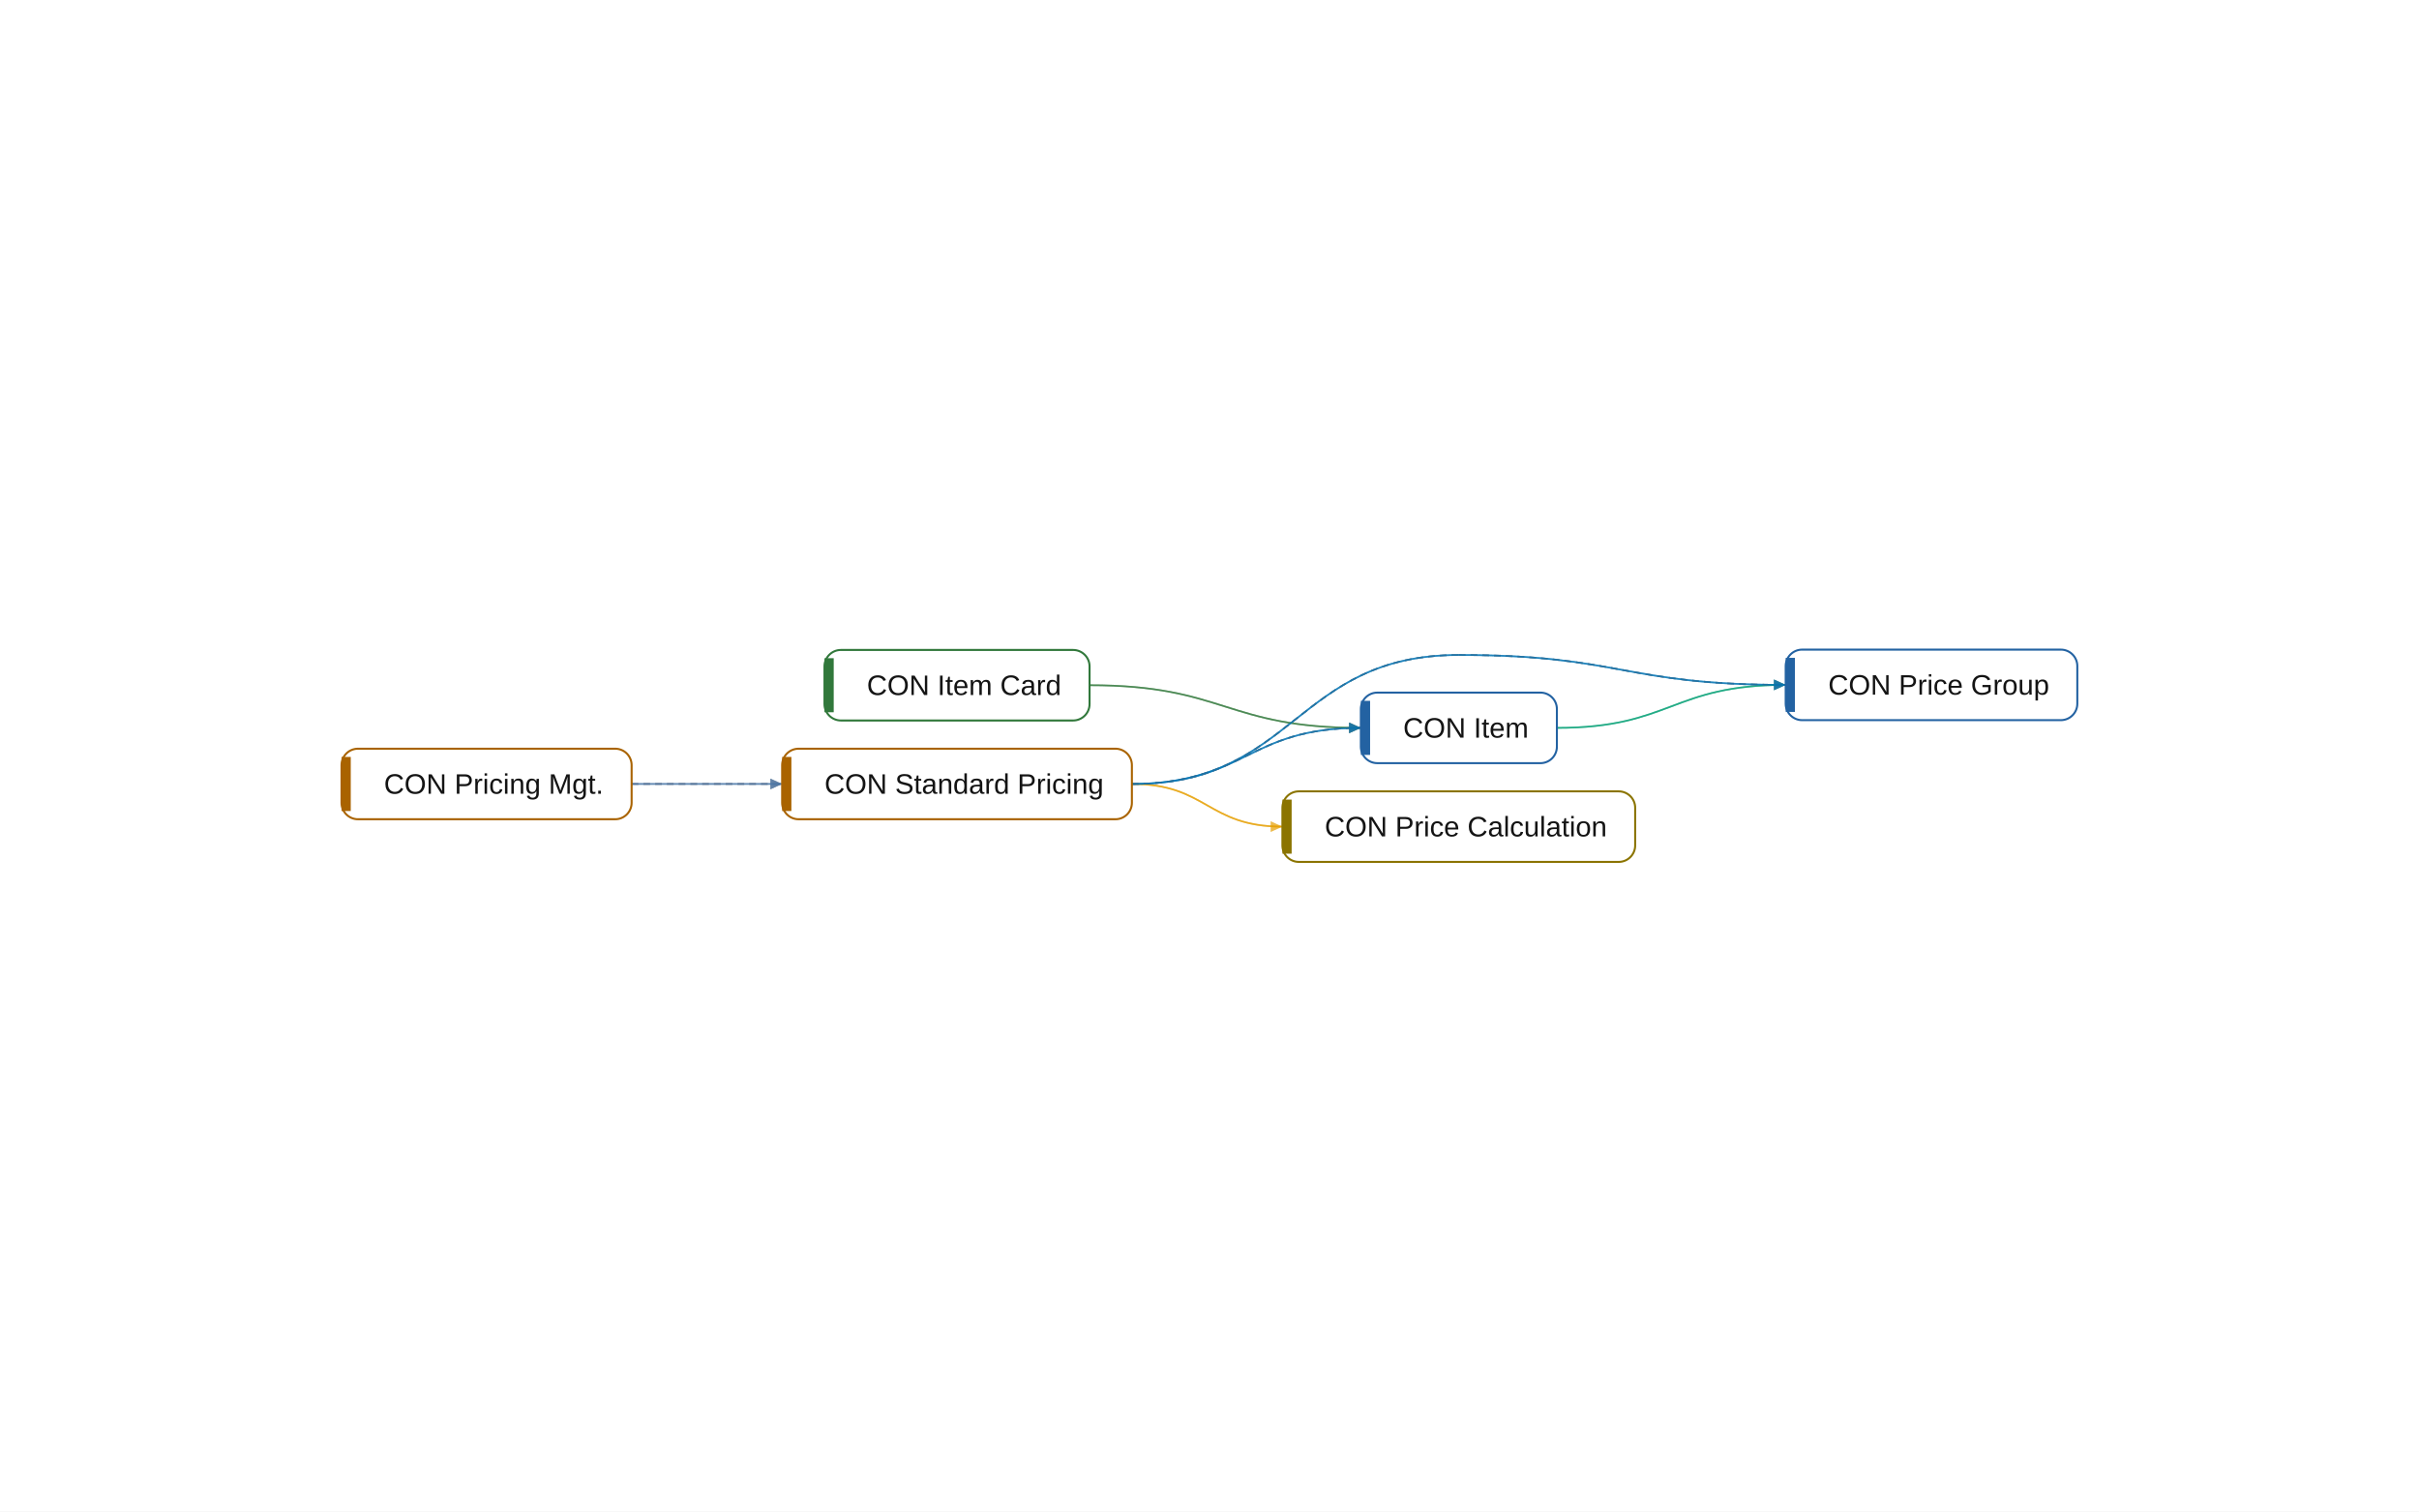
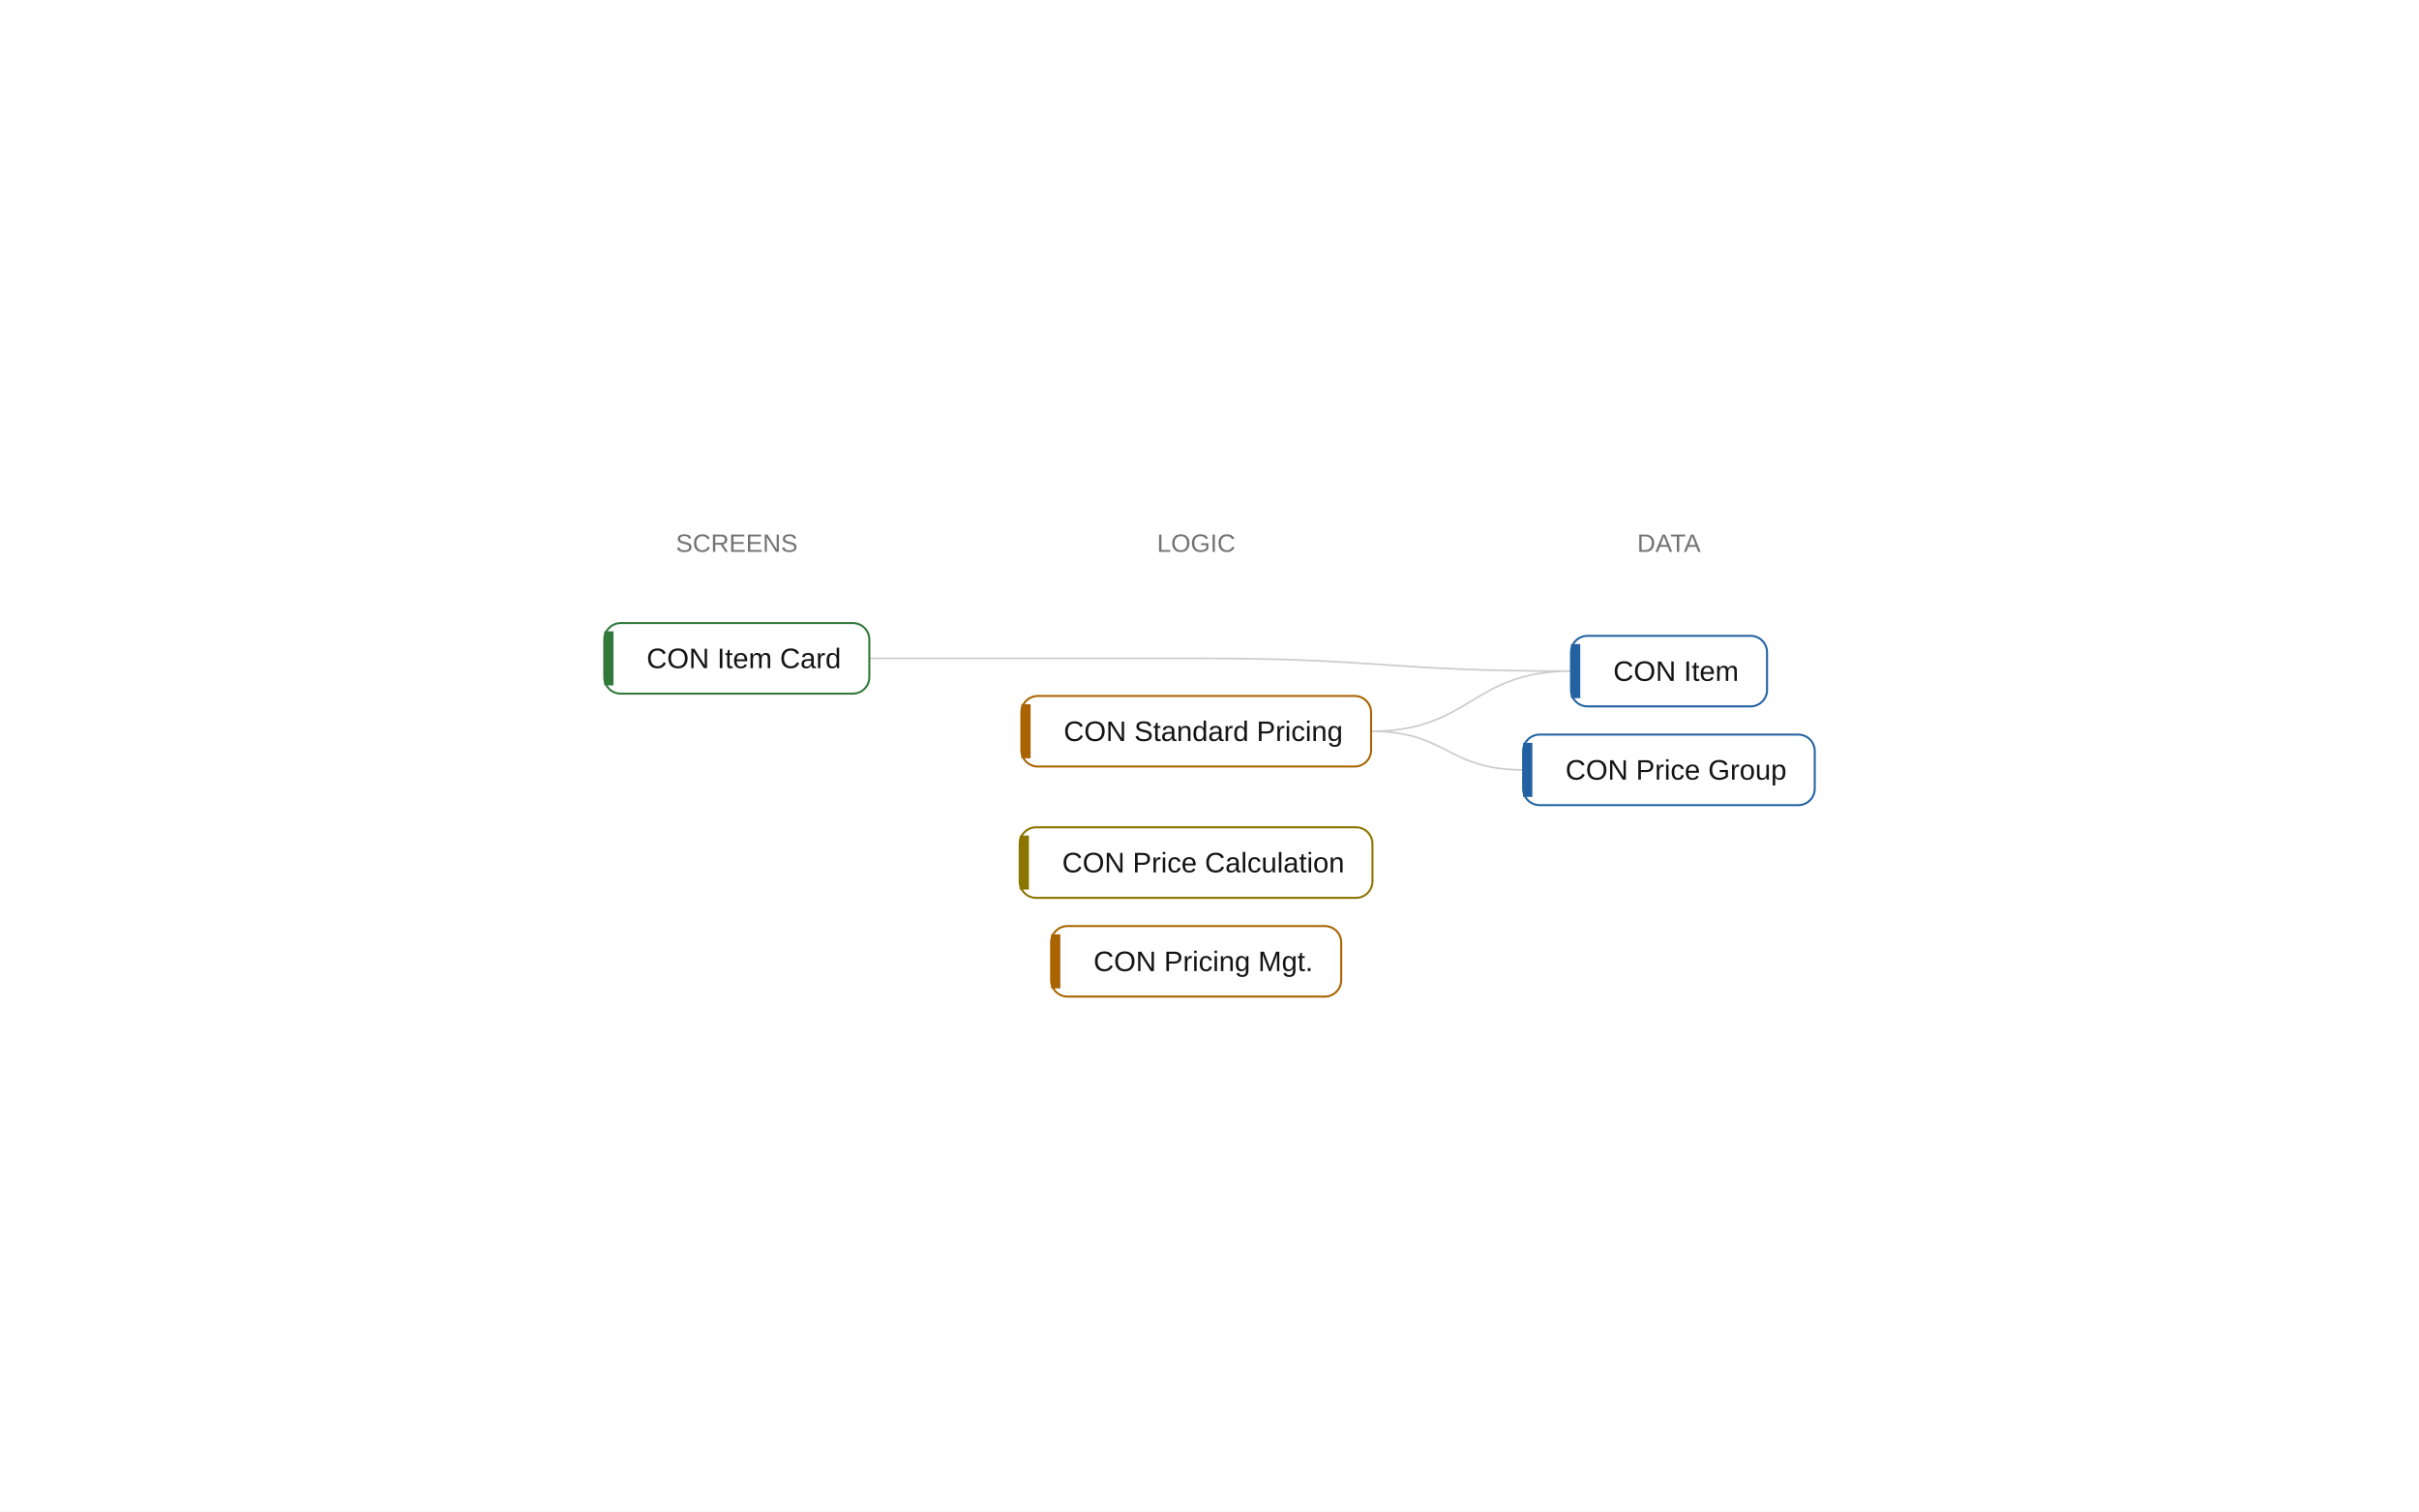
<svg xmlns="http://www.w3.org/2000/svg" viewBox="0 0 1440 900" width="1440" height="900" role="img" aria-label="Core">
  <rect width="1440" height="900" fill="#ffffff" />
-   <path d="M926.8 433.4C994.9 433.4 994.9 407.8 1063 407.8" fill="none" stroke="#009E73" stroke-opacity="0.55" stroke-width="1" />
-   <path d="M648.6 408C729.3 408 729.3 433.4 810.1 433.4" fill="none" stroke="#31783B" stroke-opacity="0.55" stroke-width="1" />
-   <path d="M673.8 466.8C718.6 466.8 718.6 492.2 763.4 492.2" fill="none" stroke="#E69F00" stroke-opacity="0.55" stroke-width="1" />
-   <path d="M673.8 466.8C741.9 466.8 741.9 433.4 810.1 433.4M673.8 466.8C771.1 466.8 771.1 390 868.4 390M868.4 390C965.7 390 965.7 407.8 1063 407.8M376 466.8C420.8 466.8 420.8 466.8 465.6 466.8" fill="none" stroke="#6B7280" stroke-opacity="0.55" stroke-width="1" stroke-dasharray="4 3" />
-   <path d="M673.8 466.8C741.9 466.8 741.9 433.4 810.1 433.4M673.8 466.8C771.1 466.8 771.1 390 868.4 390M868.4 390C965.7 390 965.7 407.8 1063 407.8" fill="none" stroke="#0072B2" stroke-opacity="0.55" stroke-width="1" />
-   <path d="M376 466.8C420.8 466.8 420.8 466.8 465.6 466.8" fill="none" stroke="#4C78A8" stroke-opacity="0.55" stroke-width="1" />
-   <path d="M926.8 433.4C994.9 433.4 994.9 407.8 1063 407.8" fill="none" stroke="#009E73" stroke-opacity="0.7" stroke-width="1" />
-   <path d="M1063 407.8L1056 411L1056 404.6Z" fill="#009E73" fill-opacity="0.7" />
-   <path d="M648.6 408C729.3 408 729.3 433.4 810.1 433.4" fill="none" stroke="#31783B" stroke-opacity="0.7" stroke-width="1" />
-   <path d="M810.1 433.4L803.1 436.6L803.1 430.2Z" fill="#31783B" fill-opacity="0.7" />
-   <path d="M673.8 466.8C718.6 466.8 718.6 492.2 763.4 492.2" fill="none" stroke="#E69F00" stroke-opacity="0.7" stroke-width="1" />
-   <path d="M763.4 492.2L756.4 495.4L756.4 489Z" fill="#E69F00" fill-opacity="0.7" />
-   <path d="M673.8 466.8C741.9 466.8 741.9 433.4 810.1 433.4" fill="none" stroke="#6B7280" stroke-opacity="0.7" stroke-width="1" stroke-dasharray="4 3" />
-   <path d="M810.1 433.4L803.1 436.6L803.1 430.2Z" fill="#6B7280" fill-opacity="0.7" />
-   <path d="M673.8 466.8C741.9 466.8 741.9 433.4 810.1 433.4" fill="none" stroke="#0072B2" stroke-opacity="0.7" stroke-width="1" />
-   <path d="M810.1 433.4L803.1 436.6L803.1 430.2Z" fill="#0072B2" fill-opacity="0.7" />
-   <path d="M673.8 466.8C771.1 466.8 771.1 390 868.4 390M868.4 390C965.7 390 965.7 407.8 1063 407.8" fill="none" stroke="#6B7280" stroke-opacity="0.7" stroke-width="1" stroke-dasharray="4 3" />
-   <path d="M1063 407.8L1056 411L1056 404.6Z" fill="#6B7280" fill-opacity="0.7" />
-   <path d="M673.8 466.8C771.1 466.8 771.1 390 868.4 390M868.4 390C965.7 390 965.7 407.8 1063 407.8" fill="none" stroke="#0072B2" stroke-opacity="0.7" stroke-width="1" />
-   <path d="M1063 407.8L1056 411L1056 404.6Z" fill="#0072B2" fill-opacity="0.7" />
-   <path d="M376 466.8C420.8 466.8 420.8 466.8 465.6 466.8" fill="none" stroke="#6B7280" stroke-opacity="0.7" stroke-width="1" stroke-dasharray="4 3" />
-   <path d="M465.6 466.8L458.6 470L458.6 463.6Z" fill="#6B7280" fill-opacity="0.7" />
-   <path d="M376 466.8C420.8 466.8 420.8 466.8 465.6 466.8" fill="none" stroke="#4C78A8" stroke-opacity="0.7" stroke-width="1" />
-   <path d="M465.6 466.8L458.6 470L458.6 463.6Z" fill="#4C78A8" fill-opacity="0.7" />
+   <path d="M517.4 392C614.8 392 614.8 392 712.1 392M712.1 392C823.6 392 823.6 399.6 935.2 399.6M816.2 435.4C875.7 435.4 875.7 399.6 935.2 399.6M816.2 435.4C861.4 435.4 861.4 458.4 906.7 458.4" fill="none" stroke="#6b6b6b" stroke-opacity="0.34" stroke-width="1" />
+   <text x="438.6" y="323.4" font-size="15" font-family="Liberation Sans, Arial, Helvetica, sans-serif" fill="#6b6b6b" fill-opacity="0.95" dominant-baseline="central" text-anchor="middle">SCREENS</text>
+   <text x="712.1" y="323.4" font-size="15" font-family="Liberation Sans, Arial, Helvetica, sans-serif" fill="#6b6b6b" fill-opacity="0.95" dominant-baseline="central" text-anchor="middle">LOGIC</text>
+   <text x="993.5" y="323.4" font-size="15" font-family="Liberation Sans, Arial, Helvetica, sans-serif" fill="#6b6b6b" fill-opacity="0.95" dominant-baseline="central" text-anchor="middle">DATA</text>
  <g opacity="1">
-     <rect x="810.1" y="412.4" width="116.7" height="42" rx="9.8" fill="#ffffff" stroke="#2362A2" stroke-width="1.2" />
-     <rect x="810.1" y="417.3" width="5.5" height="32.2" fill="#2362A2" />
+     <rect x="935.2" y="378.6" width="116.7" height="42" rx="9.8" fill="#ffffff" stroke="#2362A2" stroke-width="1.2" />
+     <rect x="935.2" y="383.5" width="5.5" height="32.2" fill="#2362A2" />
  </g>
-   <text x="872.6" y="433.4" font-size="16.8" font-family="Liberation Sans, Arial, Helvetica, sans-serif" fill="#141414" fill-opacity="1" dominant-baseline="central" text-anchor="middle">CON Item</text>
+   <text x="997.7" y="399.6" font-size="16.8" font-family="Liberation Sans, Arial, Helvetica, sans-serif" fill="#141414" fill-opacity="1" dominant-baseline="central" text-anchor="middle">CON Item</text>
  <g opacity="1">
-     <rect x="1063" y="386.8" width="173.6" height="42" rx="9.8" fill="#ffffff" stroke="#2362A2" stroke-width="1.2" />
-     <rect x="1063" y="391.7" width="5.5" height="32.2" fill="#2362A2" />
+     <rect x="906.7" y="437.4" width="173.6" height="42" rx="9.8" fill="#ffffff" stroke="#2362A2" stroke-width="1.2" />
+     <rect x="906.7" y="442.3" width="5.5" height="32.2" fill="#2362A2" />
  </g>
-   <text x="1154.1" y="407.8" font-size="16.8" font-family="Liberation Sans, Arial, Helvetica, sans-serif" fill="#141414" fill-opacity="1" dominant-baseline="central" text-anchor="middle">CON Price Group</text>
+   <text x="997.7" y="458.4" font-size="16.8" font-family="Liberation Sans, Arial, Helvetica, sans-serif" fill="#141414" fill-opacity="1" dominant-baseline="central" text-anchor="middle">CON Price Group</text>
  <g opacity="1">
-     <rect x="490.8" y="387" width="157.8" height="42" rx="9.8" fill="#ffffff" stroke="#31783B" stroke-width="1.2" />
-     <rect x="490.8" y="391.9" width="5.5" height="32.2" fill="#31783B" />
+     <rect x="359.7" y="371" width="157.8" height="42" rx="9.8" fill="#ffffff" stroke="#31783B" stroke-width="1.2" />
+     <rect x="359.7" y="375.9" width="5.5" height="32.2" fill="#31783B" />
  </g>
-   <text x="573.9" y="408" font-size="16.8" font-family="Liberation Sans, Arial, Helvetica, sans-serif" fill="#141414" fill-opacity="1" dominant-baseline="central" text-anchor="middle">CON Item Card</text>
+   <text x="442.8" y="392" font-size="16.8" font-family="Liberation Sans, Arial, Helvetica, sans-serif" fill="#141414" fill-opacity="1" dominant-baseline="central" text-anchor="middle">CON Item Card</text>
  <g opacity="1">
-     <rect x="763.4" y="471.2" width="210" height="42" rx="9.8" fill="#ffffff" stroke="#8B7400" stroke-width="1.2" />
-     <rect x="763.4" y="476.1" width="5.5" height="32.2" fill="#8B7400" />
+     <rect x="607" y="492.6" width="210" height="42" rx="9.8" fill="#ffffff" stroke="#8B7400" stroke-width="1.2" />
+     <rect x="607" y="497.5" width="5.5" height="32.2" fill="#8B7400" />
  </g>
-   <text x="872.6" y="492.2" font-size="16.8" font-family="Liberation Sans, Arial, Helvetica, sans-serif" fill="#141414" fill-opacity="1" dominant-baseline="central" text-anchor="middle">CON Price Calculation</text>
+   <text x="716.3" y="513.6" font-size="16.8" font-family="Liberation Sans, Arial, Helvetica, sans-serif" fill="#141414" fill-opacity="1" dominant-baseline="central" text-anchor="middle">CON Price Calculation</text>
  <g opacity="1">
-     <rect x="465.6" y="445.8" width="208.2" height="42" rx="9.8" fill="#ffffff" stroke="#A96300" stroke-width="1.2" />
-     <rect x="465.6" y="450.7" width="5.5" height="32.2" fill="#A96300" />
+     <rect x="608" y="414.4" width="208.2" height="42" rx="9.8" fill="#ffffff" stroke="#A96300" stroke-width="1.2" />
+     <rect x="608" y="419.3" width="5.5" height="32.2" fill="#A96300" />
  </g>
-   <text x="573.9" y="466.8" font-size="16.8" font-family="Liberation Sans, Arial, Helvetica, sans-serif" fill="#141414" fill-opacity="1" dominant-baseline="central" text-anchor="middle">CON Standard Pricing</text>
+   <text x="716.3" y="435.4" font-size="16.8" font-family="Liberation Sans, Arial, Helvetica, sans-serif" fill="#141414" fill-opacity="1" dominant-baseline="central" text-anchor="middle">CON Standard Pricing</text>
  <g opacity="1">
-     <rect x="203.3" y="445.8" width="172.7" height="42" rx="9.8" fill="#ffffff" stroke="#A96300" stroke-width="1.2" />
-     <rect x="203.3" y="450.7" width="5.5" height="32.2" fill="#A96300" />
+     <rect x="625.7" y="551.4" width="172.7" height="42" rx="9.8" fill="#ffffff" stroke="#A96300" stroke-width="1.2" />
+     <rect x="625.7" y="556.3" width="5.5" height="32.2" fill="#A96300" />
  </g>
-   <text x="293.9" y="466.8" font-size="16.8" font-family="Liberation Sans, Arial, Helvetica, sans-serif" fill="#141414" fill-opacity="1" dominant-baseline="central" text-anchor="middle">CON Pricing Mgt.</text>
+   <text x="716.3" y="572.4" font-size="16.8" font-family="Liberation Sans, Arial, Helvetica, sans-serif" fill="#141414" fill-opacity="1" dominant-baseline="central" text-anchor="middle">CON Pricing Mgt.</text>
</svg>
